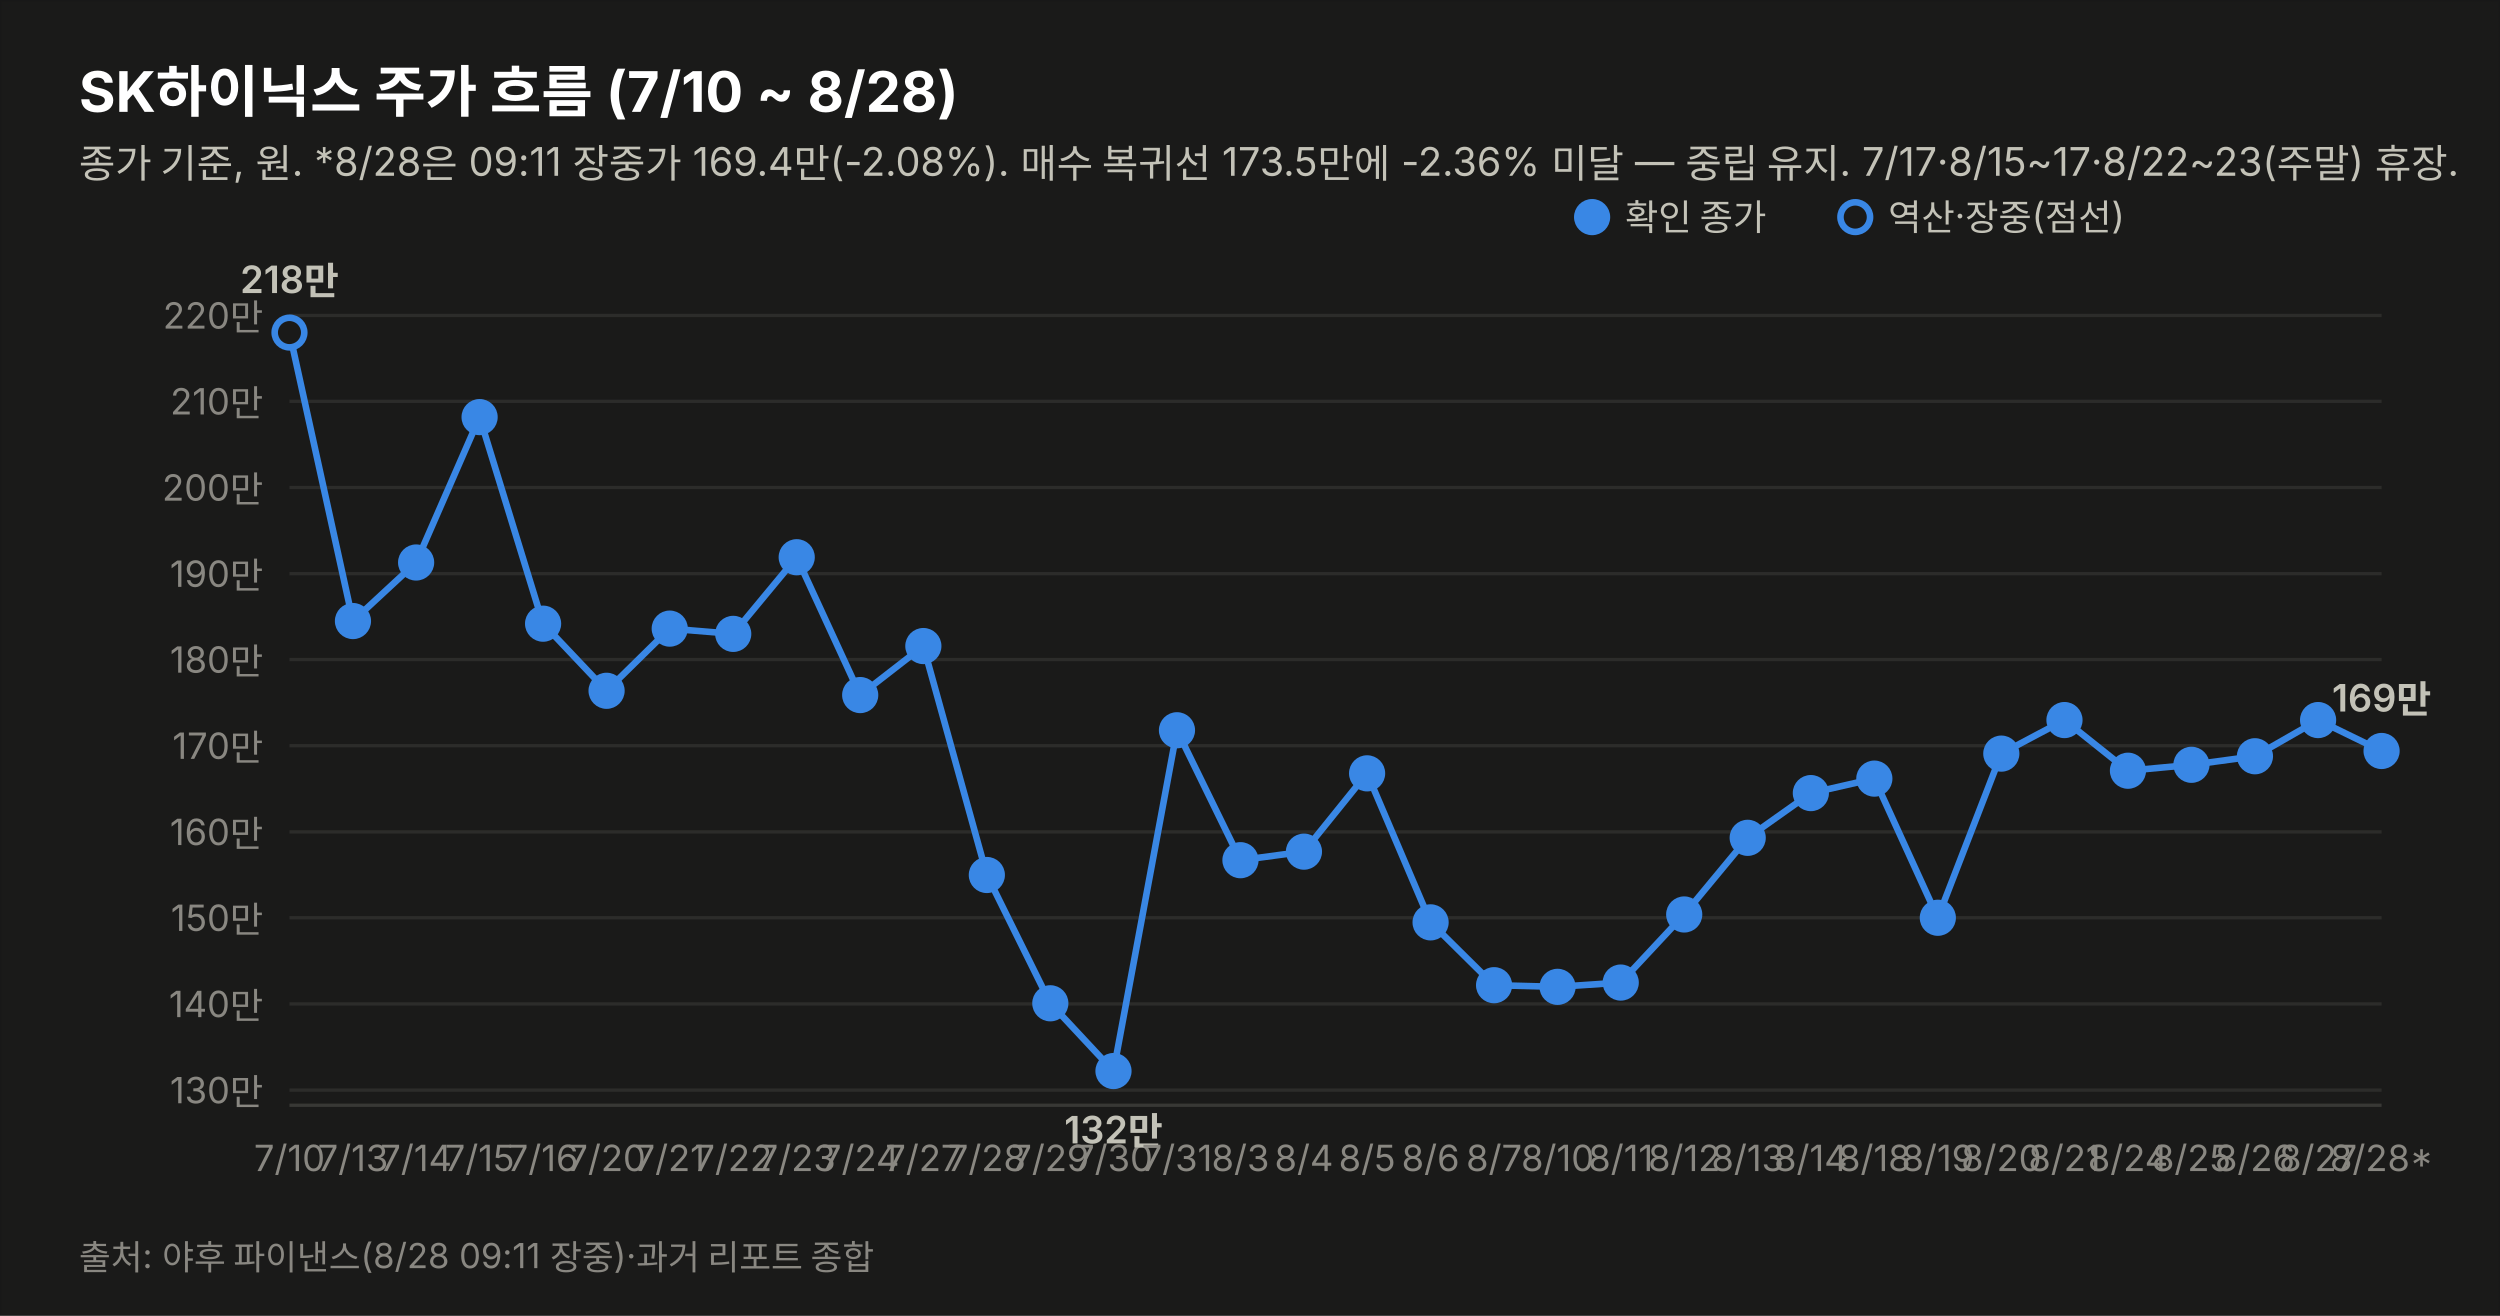
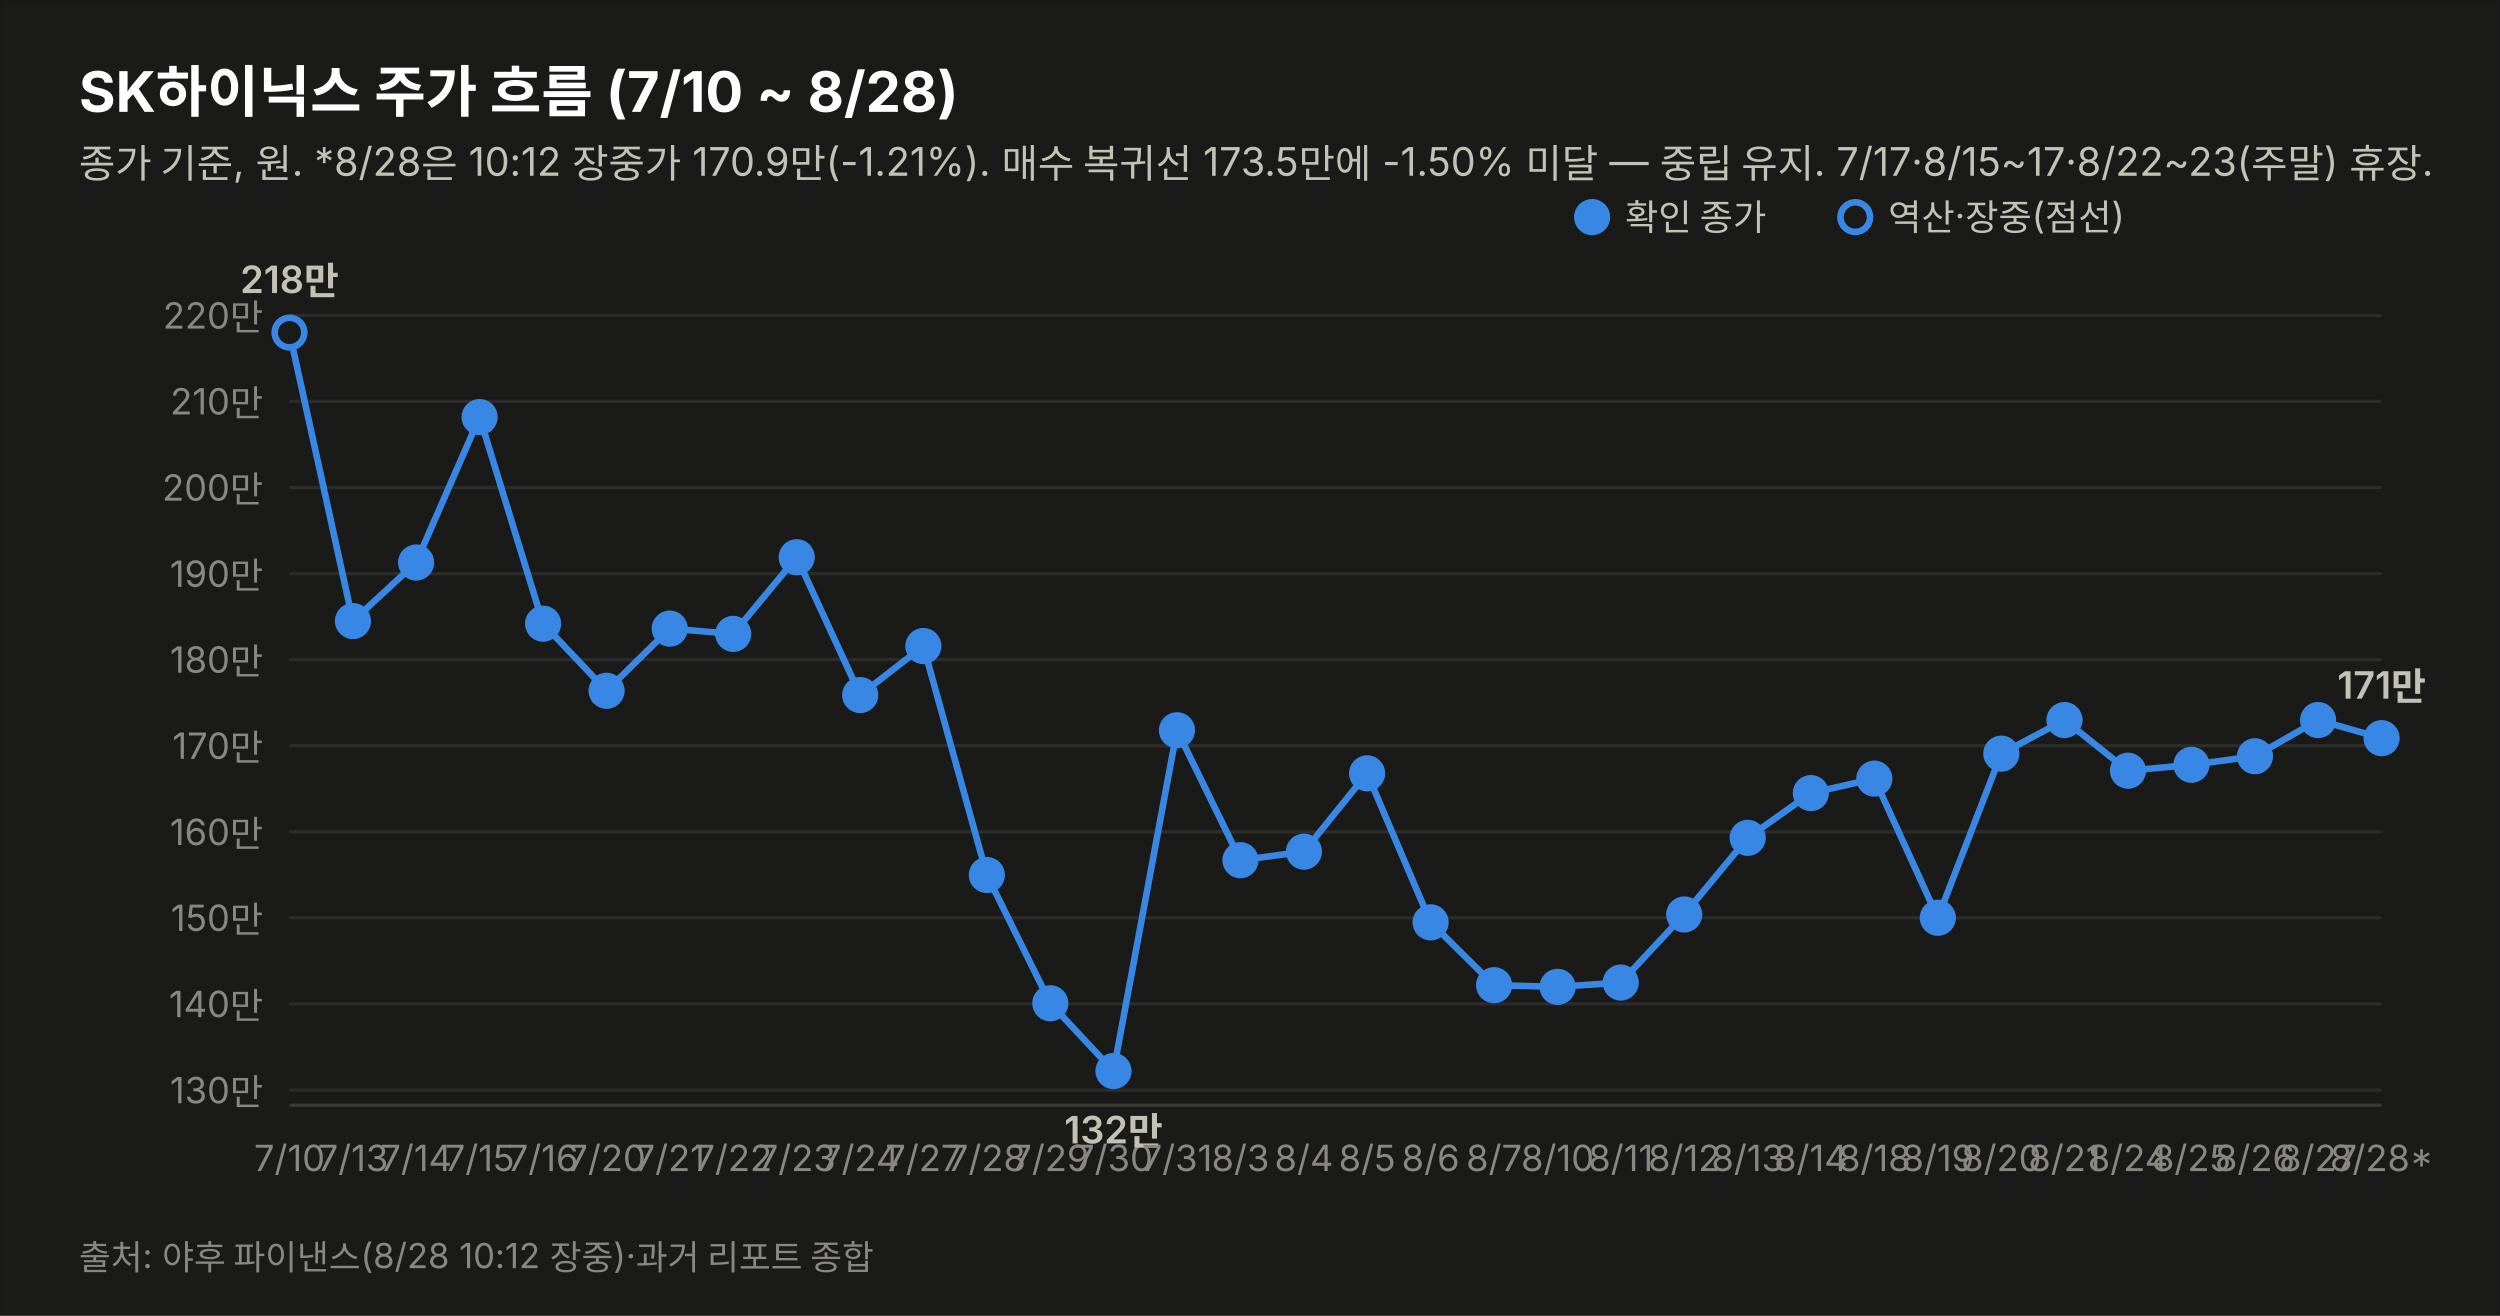
<svg xmlns="http://www.w3.org/2000/svg" width="760" height="400" viewBox="0 0 760 400" font-family="system-ui,-apple-system,&quot;Segoe UI&quot;,&quot;Malgun Gothic&quot;,&quot;Apple SD Gothic Neo&quot;,sans-serif">
  <rect width="760" height="400" fill="#1a1a19" stroke="rgba(11,11,11,0.10)" />
  <text x="24" y="34" font-size="17" font-weight="700" fill="#ffffff">SK하이닉스 주가 흐름 (7/10 ~ 8/28)</text>
-   <text x="24" y="54" font-size="12" fill="#c3c2b7">종가 기준, 원. *8/28은 09:11 장중가 169.4만(-2.08%). 매수 복귀선 173.5만에 -2.36% 미달 — 중립 유지. 7/17·8/15~17·8/22~23(주말) 휴장.</text>
+   <text x="24" y="54" font-size="12" fill="#c3c2b7">종가 기준, 원. *8/28은 10:12 장중가 170.9만(-1.21%). 매수 복귀선 173.5만에 -1.50% 미달 — 중립 유지. 7/17·8/15~17·8/22~23(주말) 휴장.</text>
  <line x1="88" y1="331.4" x2="724" y2="331.4" stroke="#2c2c2a" stroke-width="1" />
  <text x="80" y="335.4" font-size="11" fill="#898781" text-anchor="end" style="font-variant-numeric:tabular-nums">130만</text>
  <line x1="88" y1="305.2" x2="724" y2="305.2" stroke="#2c2c2a" stroke-width="1" />
  <text x="80" y="309.2" font-size="11" fill="#898781" text-anchor="end" style="font-variant-numeric:tabular-nums">140만</text>
  <line x1="88" y1="279.0" x2="724" y2="279.0" stroke="#2c2c2a" stroke-width="1" />
  <text x="80" y="283.0" font-size="11" fill="#898781" text-anchor="end" style="font-variant-numeric:tabular-nums">150만</text>
  <line x1="88" y1="252.9" x2="724" y2="252.9" stroke="#2c2c2a" stroke-width="1" />
  <text x="80" y="256.9" font-size="11" fill="#898781" text-anchor="end" style="font-variant-numeric:tabular-nums">160만</text>
  <line x1="88" y1="226.7" x2="724" y2="226.7" stroke="#2c2c2a" stroke-width="1" />
  <text x="80" y="230.7" font-size="11" fill="#898781" text-anchor="end" style="font-variant-numeric:tabular-nums">170만</text>
  <line x1="88" y1="200.5" x2="724" y2="200.5" stroke="#2c2c2a" stroke-width="1" />
  <text x="80" y="204.5" font-size="11" fill="#898781" text-anchor="end" style="font-variant-numeric:tabular-nums">180만</text>
  <line x1="88" y1="174.4" x2="724" y2="174.4" stroke="#2c2c2a" stroke-width="1" />
  <text x="80" y="178.4" font-size="11" fill="#898781" text-anchor="end" style="font-variant-numeric:tabular-nums">190만</text>
  <line x1="88" y1="148.2" x2="724" y2="148.2" stroke="#2c2c2a" stroke-width="1" />
  <text x="80" y="152.2" font-size="11" fill="#898781" text-anchor="end" style="font-variant-numeric:tabular-nums">200만</text>
  <line x1="88" y1="122.0" x2="724" y2="122.0" stroke="#2c2c2a" stroke-width="1" />
  <text x="80" y="126.0" font-size="11" fill="#898781" text-anchor="end" style="font-variant-numeric:tabular-nums">210만</text>
  <line x1="88" y1="95.9" x2="724" y2="95.9" stroke="#2c2c2a" stroke-width="1" />
  <text x="80" y="99.9" font-size="11" fill="#898781" text-anchor="end" style="font-variant-numeric:tabular-nums">220만</text>
  <line x1="88" y1="336" x2="724" y2="336" stroke="#383835" stroke-width="1" />
-   <path d="M88.0,101.1 L107.3,188.8 L126.5,171.0 L145.8,126.8 L165.1,189.6 L184.4,210.0 L203.6,191.1 L222.9,192.7 L242.2,169.4 L261.5,211.3 L280.7,196.4 L300.0,266.0 L319.3,305.0 L338.5,325.6 L357.8,222.0 L377.1,261.5 L396.4,258.9 L415.6,235.1 L434.9,280.4 L454.2,299.5 L473.5,300.0 L492.7,298.7 L512.0,278.0 L531.3,254.7 L550.5,241.1 L569.8,236.7 L589.1,279.0 L608.4,229.1 L627.6,218.9 L646.9,234.3 L666.2,232.5 L685.5,229.9 L704.7,218.9 L724.0,228.3" fill="none" stroke="#3987e5" stroke-width="2" />
+   <path d="M88.0,101.1 L107.3,188.8 L126.5,171.0 L145.8,126.8 L165.1,189.6 L184.4,210.0 L203.6,191.1 L222.9,192.7 L242.2,169.4 L261.5,211.3 L280.7,196.4 L300.0,266.0 L319.3,305.0 L338.5,325.6 L357.8,222.0 L377.1,261.5 L396.4,258.9 L415.6,235.1 L434.9,280.4 L454.2,299.5 L473.5,300.0 L492.7,298.7 L512.0,278.0 L531.3,254.7 L550.5,241.1 L569.8,236.7 L589.1,279.0 L608.4,229.1 L627.6,218.9 L646.9,234.3 L666.2,232.5 L685.5,229.9 L704.7,218.9 L724.0,224.4" fill="none" stroke="#3987e5" stroke-width="2" />
  <circle cx="88.0" cy="101.1" r="4.5" fill="#1a1a19" stroke="#3987e5" stroke-width="2" />
  <text x="88.0" y="356" font-size="11" fill="#898781" text-anchor="middle">7/10</text>
  <text x="88.0" y="89.1" font-size="11.5" font-weight="600" fill="#c3c2b7" text-anchor="middle" style="font-variant-numeric:tabular-nums">218만</text>
  <circle cx="107.3" cy="188.8" r="4.5" fill="#3987e5" stroke="#3987e5" stroke-width="2" />
  <text x="107.3" y="356" font-size="11" fill="#898781" text-anchor="middle">7/13</text>
  <circle cx="126.5" cy="171.0" r="4.5" fill="#3987e5" stroke="#3987e5" stroke-width="2" />
  <text x="126.5" y="356" font-size="11" fill="#898781" text-anchor="middle">7/14</text>
  <circle cx="145.8" cy="126.8" r="4.5" fill="#3987e5" stroke="#3987e5" stroke-width="2" />
  <text x="145.8" y="356" font-size="11" fill="#898781" text-anchor="middle">7/15</text>
  <circle cx="165.1" cy="189.6" r="4.5" fill="#3987e5" stroke="#3987e5" stroke-width="2" />
  <text x="165.1" y="356" font-size="11" fill="#898781" text-anchor="middle">7/16</text>
  <circle cx="184.4" cy="210.0" r="4.5" fill="#3987e5" stroke="#3987e5" stroke-width="2" />
  <text x="184.4" y="356" font-size="11" fill="#898781" text-anchor="middle">7/20</text>
  <circle cx="203.6" cy="191.1" r="4.5" fill="#3987e5" stroke="#3987e5" stroke-width="2" />
  <text x="203.6" y="356" font-size="11" fill="#898781" text-anchor="middle">7/21</text>
  <circle cx="222.9" cy="192.7" r="4.5" fill="#3987e5" stroke="#3987e5" stroke-width="2" />
  <text x="222.9" y="356" font-size="11" fill="#898781" text-anchor="middle">7/22</text>
  <circle cx="242.2" cy="169.4" r="4.5" fill="#3987e5" stroke="#3987e5" stroke-width="2" />
  <text x="242.2" y="356" font-size="11" fill="#898781" text-anchor="middle">7/23</text>
  <circle cx="261.5" cy="211.3" r="4.5" fill="#3987e5" stroke="#3987e5" stroke-width="2" />
  <text x="261.5" y="356" font-size="11" fill="#898781" text-anchor="middle">7/24</text>
  <circle cx="280.7" cy="196.4" r="4.5" fill="#3987e5" stroke="#3987e5" stroke-width="2" />
  <text x="280.7" y="356" font-size="11" fill="#898781" text-anchor="middle">7/27</text>
  <circle cx="300.0" cy="266.0" r="4.5" fill="#3987e5" stroke="#3987e5" stroke-width="2" />
  <text x="300.0" y="356" font-size="11" fill="#898781" text-anchor="middle">7/28</text>
  <circle cx="319.3" cy="305.0" r="4.5" fill="#3987e5" stroke="#3987e5" stroke-width="2" />
  <text x="319.3" y="356" font-size="11" fill="#898781" text-anchor="middle">7/29</text>
  <circle cx="338.5" cy="325.6" r="4.5" fill="#3987e5" stroke="#3987e5" stroke-width="2" />
  <text x="338.5" y="356" font-size="11" fill="#898781" text-anchor="middle">7/30</text>
  <text x="338.5" y="347.6" font-size="11.5" font-weight="600" fill="#c3c2b7" text-anchor="middle" style="font-variant-numeric:tabular-nums">132만</text>
  <circle cx="357.8" cy="222.0" r="4.5" fill="#3987e5" stroke="#3987e5" stroke-width="2" />
  <text x="357.8" y="356" font-size="11" fill="#898781" text-anchor="middle">7/31</text>
  <circle cx="377.1" cy="261.5" r="4.5" fill="#3987e5" stroke="#3987e5" stroke-width="2" />
  <text x="377.1" y="356" font-size="11" fill="#898781" text-anchor="middle">8/3</text>
  <circle cx="396.4" cy="258.9" r="4.5" fill="#3987e5" stroke="#3987e5" stroke-width="2" />
  <text x="396.4" y="356" font-size="11" fill="#898781" text-anchor="middle">8/4</text>
  <circle cx="415.6" cy="235.1" r="4.5" fill="#3987e5" stroke="#3987e5" stroke-width="2" />
  <text x="415.6" y="356" font-size="11" fill="#898781" text-anchor="middle">8/5</text>
  <circle cx="434.9" cy="280.4" r="4.5" fill="#3987e5" stroke="#3987e5" stroke-width="2" />
  <text x="434.9" y="356" font-size="11" fill="#898781" text-anchor="middle">8/6</text>
  <circle cx="454.2" cy="299.5" r="4.5" fill="#3987e5" stroke="#3987e5" stroke-width="2" />
  <text x="454.2" y="356" font-size="11" fill="#898781" text-anchor="middle">8/7</text>
  <circle cx="473.5" cy="300.0" r="4.5" fill="#3987e5" stroke="#3987e5" stroke-width="2" />
  <text x="473.5" y="356" font-size="11" fill="#898781" text-anchor="middle">8/10</text>
  <circle cx="492.7" cy="298.7" r="4.5" fill="#3987e5" stroke="#3987e5" stroke-width="2" />
  <text x="492.7" y="356" font-size="11" fill="#898781" text-anchor="middle">8/11</text>
  <circle cx="512.0" cy="278.0" r="4.5" fill="#3987e5" stroke="#3987e5" stroke-width="2" />
  <text x="512.0" y="356" font-size="11" fill="#898781" text-anchor="middle">8/12</text>
  <circle cx="531.3" cy="254.7" r="4.5" fill="#3987e5" stroke="#3987e5" stroke-width="2" />
  <text x="531.3" y="356" font-size="11" fill="#898781" text-anchor="middle">8/13</text>
  <circle cx="550.5" cy="241.1" r="4.5" fill="#3987e5" stroke="#3987e5" stroke-width="2" />
  <text x="550.5" y="356" font-size="11" fill="#898781" text-anchor="middle">8/14</text>
  <circle cx="569.8" cy="236.7" r="4.5" fill="#3987e5" stroke="#3987e5" stroke-width="2" />
  <text x="569.8" y="356" font-size="11" fill="#898781" text-anchor="middle">8/18</text>
  <circle cx="589.1" cy="279.0" r="4.5" fill="#3987e5" stroke="#3987e5" stroke-width="2" />
  <text x="589.1" y="356" font-size="11" fill="#898781" text-anchor="middle">8/19</text>
  <circle cx="608.4" cy="229.1" r="4.5" fill="#3987e5" stroke="#3987e5" stroke-width="2" />
  <text x="608.4" y="356" font-size="11" fill="#898781" text-anchor="middle">8/20</text>
  <circle cx="627.6" cy="218.9" r="4.5" fill="#3987e5" stroke="#3987e5" stroke-width="2" />
  <text x="627.6" y="356" font-size="11" fill="#898781" text-anchor="middle">8/21</text>
  <circle cx="646.9" cy="234.3" r="4.5" fill="#3987e5" stroke="#3987e5" stroke-width="2" />
  <text x="646.9" y="356" font-size="11" fill="#898781" text-anchor="middle">8/24</text>
  <circle cx="666.2" cy="232.5" r="4.5" fill="#3987e5" stroke="#3987e5" stroke-width="2" />
  <text x="666.2" y="356" font-size="11" fill="#898781" text-anchor="middle">8/25</text>
  <circle cx="685.5" cy="229.9" r="4.5" fill="#3987e5" stroke="#3987e5" stroke-width="2" />
  <text x="685.5" y="356" font-size="11" fill="#898781" text-anchor="middle">8/26</text>
  <circle cx="704.7" cy="218.9" r="4.5" fill="#3987e5" stroke="#3987e5" stroke-width="2" />
  <text x="704.7" y="356" font-size="11" fill="#898781" text-anchor="middle">8/27</text>
-   <circle cx="724.0" cy="228.3" r="4.5" fill="#3987e5" stroke="#3987e5" stroke-width="2" />
+   <circle cx="724.0" cy="224.4" r="4.5" fill="#3987e5" stroke="#3987e5" stroke-width="2" />
  <text x="724.0" y="356" font-size="11" fill="#898781" text-anchor="middle">8/28*</text>
-   <text x="724.0" y="216.3" font-size="11.5" font-weight="600" fill="#c3c2b7" text-anchor="middle" style="font-variant-numeric:tabular-nums">169만</text>
+   <text x="724.0" y="212.4" font-size="11.5" font-weight="600" fill="#c3c2b7" text-anchor="middle" style="font-variant-numeric:tabular-nums">171만</text>
  <circle cx="484" cy="66" r="4.5" fill="#3987e5" stroke="#3987e5" stroke-width="2" />
  <text x="494" y="70" font-size="11" fill="#c3c2b7">확인 종가</text>
  <circle cx="564" cy="66" r="4.5" fill="#1a1a19" stroke="#3987e5" stroke-width="2" />
  <text x="574" y="70" font-size="11" fill="#c3c2b7">역산·장중(점선)</text>
-   <text x="24" y="386" font-size="10.5" fill="#898781">출처: 야후 파이낸스(8/28 09:11 장중)·과거 리포트 종합</text>
+   <text x="24" y="386" font-size="10.5" fill="#898781">출처: 야후 파이낸스(8/28 10:12 장중)·과거 리포트 종합</text>
</svg>
